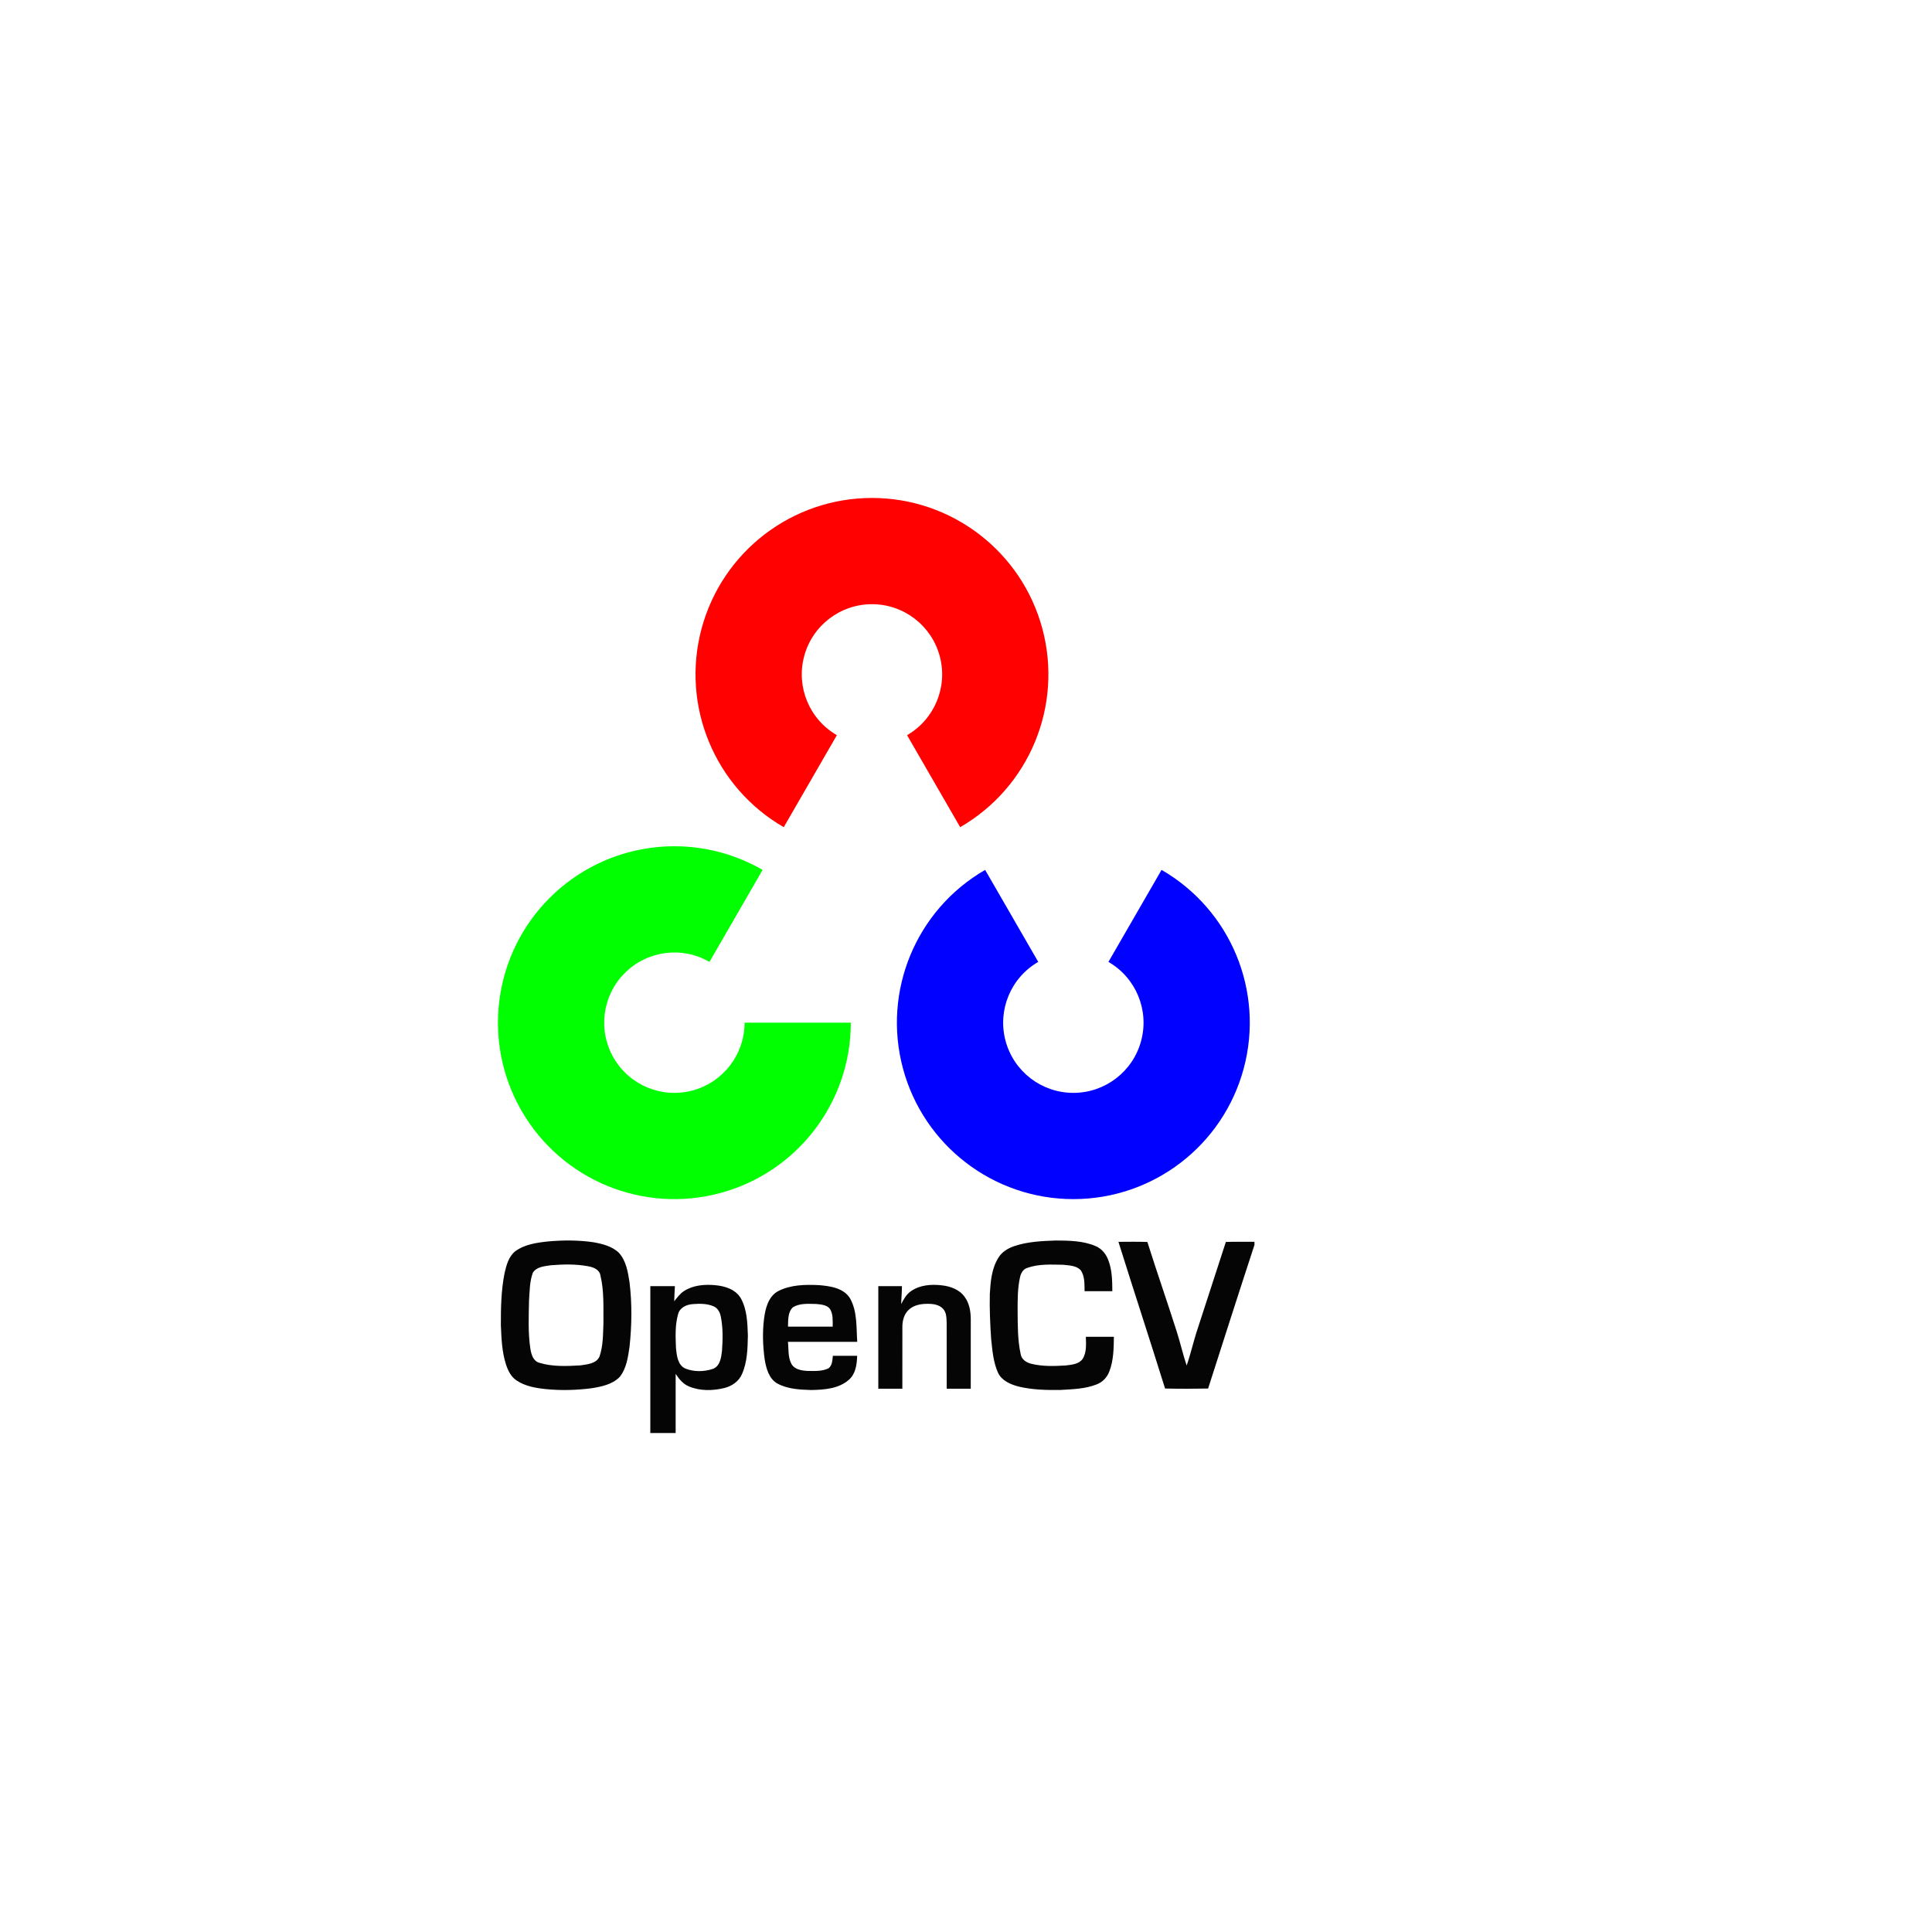
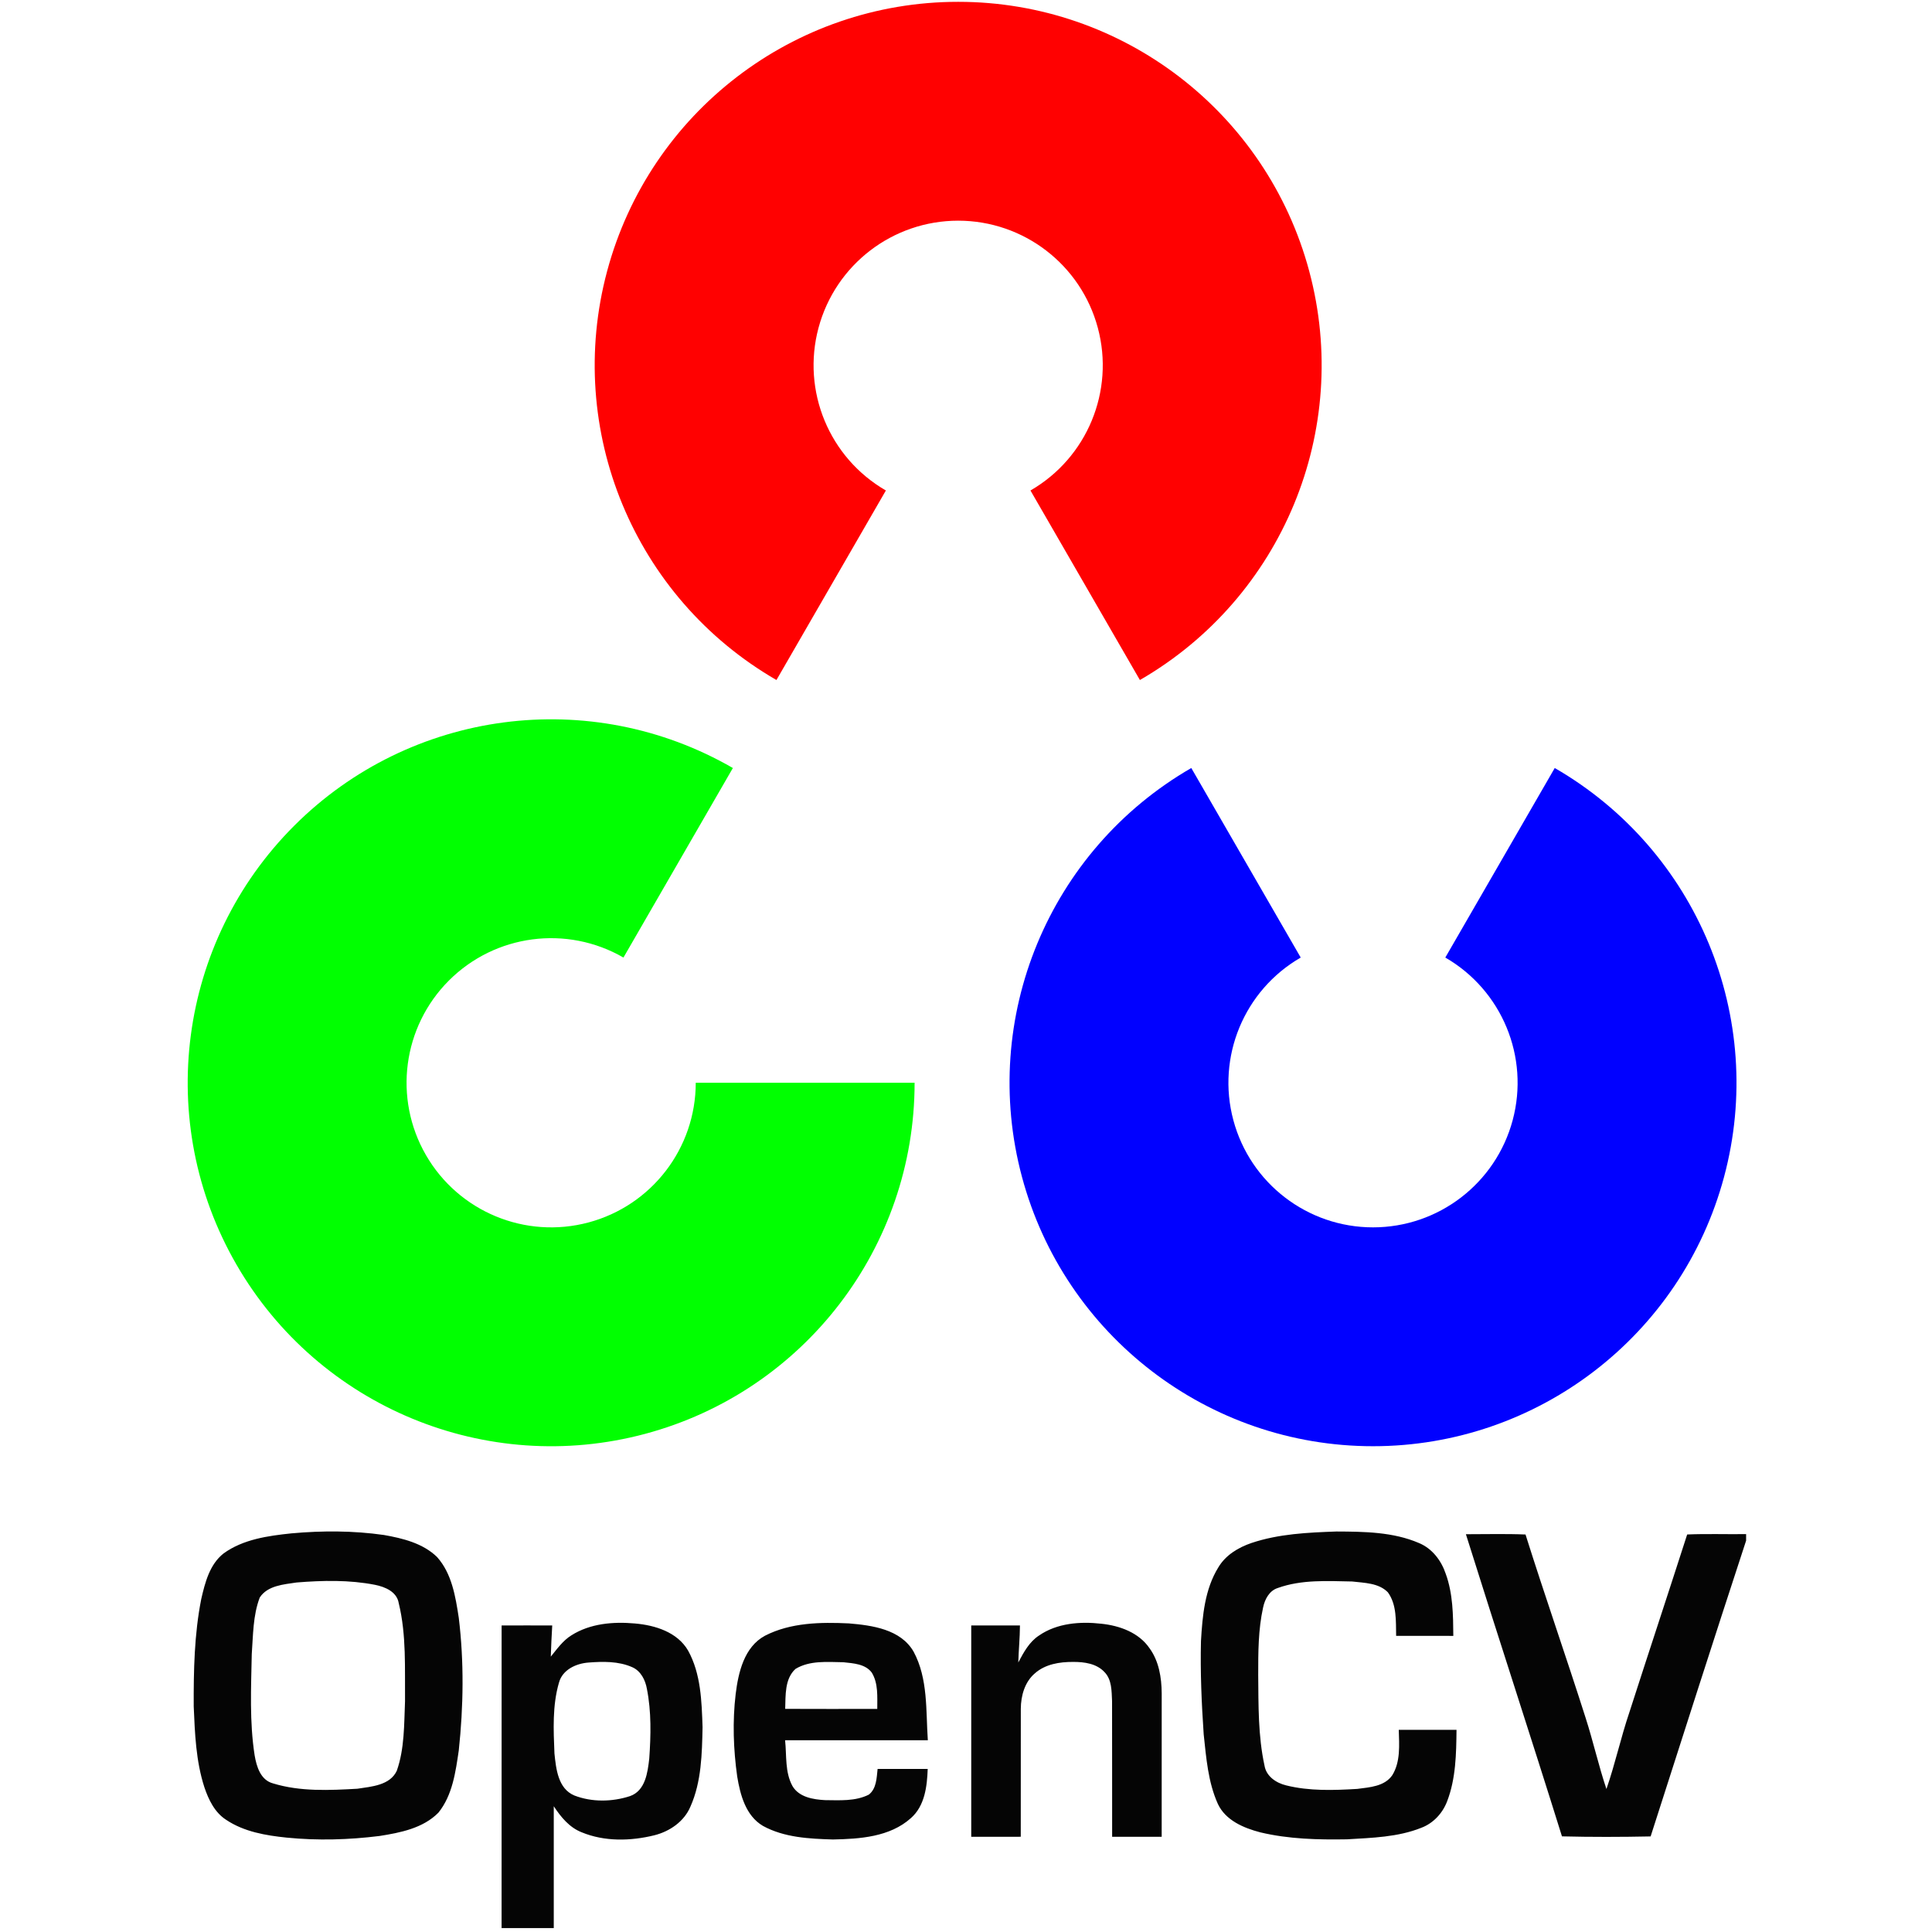
- <svg xmlns="http://www.w3.org/2000/svg" width="64px" height="64px" viewBox="-168.01 -168.01 653.02 653.02" version="1.1" preserveAspectRatio="xMidYMid" fill="#000000">
-   <g id="SVGRepo_bgCarrier" stroke-width="0" />
-   <g id="SVGRepo_tracerCarrier" stroke-linecap="round" stroke-linejoin="round" />
-   <g id="SVGRepo_iconCarrier">
-     <g>
-       <path d="M96.899,111.577 C73.524,98.082 62.128,70.57 69.114,44.499 C76.1,18.428 99.725,0.299 126.716,0.299 C153.706,0.299 177.332,18.428 184.318,44.499 C191.303,70.57 179.907,98.082 156.533,111.577 L138.578,80.479 C147.877,75.11 152.411,64.165 149.631,53.793 C146.852,43.421 137.453,36.209 126.716,36.209 C115.978,36.209 106.579,43.421 103.8,53.793 C101.021,64.165 105.555,75.11 114.854,80.479 L96.899,111.577 Z" fill="#FF0101"> </path>
-       <path d="M164.966,237.293 C141.591,223.797 130.195,196.285 137.181,170.214 C144.166,144.143 167.792,126.014 194.783,126.014 C221.773,126.014 245.399,144.143 252.384,170.214 C259.37,196.285 247.974,223.797 224.599,237.293 L206.645,206.194 C215.944,200.825 220.477,189.88 217.698,179.508 C214.919,169.136 205.52,161.924 194.783,161.924 C184.045,161.924 174.646,169.136 171.867,179.508 C169.088,189.88 173.621,200.825 182.921,206.194 L164.966,237.293 Z" fill="#0101FF" transform="translate(194.7826, 181.6536) rotate(180) translate(-194.7826, -181.6536) "> </path>
-       <path d="M119.567,177.659 C119.567,204.649 101.438,228.275 75.367,235.261 C49.297,242.246 21.784,230.85 8.289,207.476 C-5.207,184.101 -1.32,154.577 17.766,135.491 C36.851,116.406 66.375,112.519 89.75,126.014 L71.795,157.113 C62.496,151.744 50.75,153.291 43.158,160.883 C35.565,168.476 34.019,180.222 39.387,189.521 C44.756,198.82 55.702,203.354 66.073,200.575 C76.445,197.795 83.657,188.397 83.657,177.659 L119.567,177.659 Z" fill="#01FF01"> </path>
-       <path d="M17.329,251.591 C22.376,251.137 27.479,251.141 32.501,251.86 C35.596,252.408 38.879,253.209 41.204,255.465 C43.64,258.183 44.239,261.959 44.774,265.439 C45.652,272.661 45.549,279.986 44.774,287.212 C44.256,290.74 43.747,294.55 41.435,297.418 C38.914,299.978 35.189,300.706 31.773,301.245 C26.73,301.875 21.614,302.02 16.55,301.515 C13.121,301.164 9.542,300.56 6.623,298.604 C4.735,297.405 3.72,295.29 3.031,293.24 C1.648,288.967 1.473,284.43 1.284,279.978 C1.263,274.096 1.374,268.154 2.521,262.366 C3.142,259.664 3.896,256.694 6.177,254.891 C9.392,252.558 13.481,251.993 17.329,251.591 Z M18.164,259.652 C16.041,259.973 13.395,260.148 12.115,262.126 C10.998,265.076 11.036,268.295 10.809,271.399 C10.702,276.934 10.424,282.52 11.28,288.013 C11.597,289.866 12.248,292.075 14.307,292.619 C18.772,293.985 23.549,293.754 28.151,293.492 C30.446,293.141 33.49,292.944 34.607,290.543 C35.887,286.887 35.797,282.94 35.956,279.121 C35.904,273.753 36.204,268.282 34.92,263.029 C34.611,261.163 32.676,260.367 31.037,260.037 C26.807,259.206 22.441,259.309 18.164,259.652 Z M63.259,268.321 C66.325,266.373 70.13,266.056 73.666,266.377 C76.967,266.66 80.631,267.781 82.399,270.821 C84.51,274.635 84.63,279.143 84.775,283.398 C84.681,287.773 84.6,292.341 82.793,296.408 C81.762,298.878 79.39,300.496 76.851,301.134 C72.964,302.089 68.692,302.191 64.946,300.642 C62.921,299.85 61.521,298.129 60.361,296.365 L60.361,316.361 L51.799,316.361 C51.804,299.811 51.791,283.257 51.804,266.707 C54.573,266.694 57.343,266.694 60.109,266.707 C60.014,268.41 59.92,270.11 59.873,271.818 C60.901,270.564 61.855,269.185 63.259,268.321 Z M66.046,272.79 C64.009,272.948 61.791,273.959 61.213,276.09 C60.121,279.849 60.314,283.83 60.473,287.7 C60.738,290.222 61.05,293.471 63.735,294.601 C66.62,295.719 69.951,295.659 72.87,294.704 C75.396,293.814 75.764,290.843 76.029,288.548 C76.295,284.746 76.389,280.868 75.644,277.114 C75.392,275.658 74.642,274.155 73.221,273.543 C70.978,272.554 68.444,272.606 66.046,272.79 Z M95.02,268.385 C99.228,266.223 104.155,266.146 108.774,266.364 C112.619,266.685 117.285,267.327 119.404,271.005 C121.793,275.444 121.403,280.667 121.737,285.538 L98.316,285.538 C98.59,288.051 98.265,290.761 99.532,293.064 C100.615,294.884 102.914,295.256 104.857,295.363 C107.259,295.38 109.845,295.577 112.058,294.46 C113.325,293.467 113.334,291.703 113.496,290.247 C116.236,290.243 118.976,290.243 121.716,290.247 C121.613,293.107 121.245,296.309 118.95,298.321 C115.504,301.412 110.572,301.733 106.163,301.819 C102.272,301.703 98.162,301.506 94.677,299.588 C91.856,297.923 90.957,294.503 90.46,291.489 C89.831,287.011 89.673,282.448 90.208,277.953 C90.645,274.404 91.599,270.23 95.02,268.385 Z M100.024,273.834 C98.235,275.465 98.41,278.171 98.333,280.388 C103.367,280.414 108.402,280.401 113.441,280.393 C113.432,278.398 113.625,276.223 112.546,274.447 C111.488,273.008 109.506,272.914 107.88,272.738 C105.255,272.7 102.361,272.413 100.024,273.834 Z M139.969,268.363 C142.932,266.308 146.759,266.022 150.244,266.424 C153.21,266.737 156.353,267.867 158.104,270.427 C159.658,272.55 160.09,275.256 160.111,277.828 C160.098,285.68 160.116,293.527 160.107,301.378 C157.393,301.382 154.683,301.382 151.978,301.378 C151.965,293.951 151.986,286.527 151.965,279.104 C151.883,277.482 151.948,275.607 150.727,274.357 C149.426,272.948 147.384,272.674 145.565,272.687 C143.364,272.674 140.984,273.051 139.289,274.571 C137.632,275.983 137.003,278.261 136.994,280.367 C136.981,287.371 136.999,294.374 136.986,301.374 C134.276,301.382 131.566,301.382 128.86,301.378 C128.856,289.819 128.856,278.261 128.86,266.702 C131.523,266.694 134.19,266.698 136.853,266.702 C136.84,268.732 136.639,270.748 136.579,272.777 C137.452,271.137 138.368,269.408 139.969,268.363 Z M174.829,253.175 C179.316,251.668 184.097,251.454 188.789,251.287 C193.336,251.308 198.087,251.351 202.334,253.183 C204.492,254.082 205.986,256.051 206.714,258.226 C207.899,261.475 207.934,264.994 207.959,268.415 C204.83,268.415 201.701,268.423 198.576,268.41 C198.524,266.005 198.708,263.308 197.218,261.261 C195.712,259.72 193.357,259.724 191.358,259.489 C187.291,259.412 183.057,259.151 179.161,260.555 C177.757,261 177.03,262.404 176.747,263.757 C175.946,267.387 175.942,271.133 175.946,274.836 C175.994,279.785 175.917,284.806 176.974,289.674 C177.252,291.455 178.892,292.551 180.536,292.944 C184.337,293.891 188.306,293.754 192.188,293.522 C194.213,293.257 196.679,293.124 197.951,291.266 C199.308,289.049 199.081,286.322 199.008,283.83 C202.167,283.818 205.322,283.822 208.482,283.83 C208.443,287.765 208.375,291.827 206.945,295.552 C206.208,297.499 204.689,299.152 202.719,299.897 C198.854,301.446 194.616,301.545 190.515,301.793 C185.758,301.875 180.942,301.759 176.293,300.65 C173.566,299.94 170.587,298.689 169.324,295.98 C167.71,292.397 167.415,288.411 166.999,284.554 C166.653,279.46 166.43,274.357 166.554,269.254 C166.798,265.123 167.175,260.769 169.405,257.169 C170.591,255.165 172.672,253.911 174.829,253.175 Z M210.023,251.732 C213.285,251.736 216.547,251.642 219.805,251.779 C222.977,261.843 226.462,271.805 229.664,281.857 C230.909,285.718 231.791,289.691 233.08,293.54 C234.523,289.387 235.447,285.072 236.86,280.911 C239.989,271.189 243.204,261.497 246.329,251.775 C249.549,251.638 252.776,251.758 256,251.715 L256,252.781 C250.7,268.933 245.525,285.127 240.332,301.318 C235.486,301.416 230.631,301.429 225.785,301.309 C220.622,284.755 215.211,268.278 210.023,251.732 Z" fill="#050505"> </path>
-     </g>
+ <svg xmlns="http://www.w3.org/2000/svg" width="800px" height="800px" viewBox="-30.5 0 317 317" version="1.1" preserveAspectRatio="xMidYMid">
+   <g>
+     <path d="M96.899,111.577 C73.524,98.082 62.128,70.57 69.114,44.499 C76.1,18.428 99.725,0.299 126.716,0.299 C153.706,0.299 177.332,18.428 184.318,44.499 C191.303,70.57 179.907,98.082 156.533,111.577 L138.578,80.479 C147.877,75.11 152.411,64.165 149.631,53.793 C146.852,43.421 137.453,36.209 126.716,36.209 C115.978,36.209 106.579,43.421 103.8,53.793 C101.021,64.165 105.555,75.11 114.854,80.479 L96.899,111.577 Z" fill="#FF0101">
+ 
+ </path>
+     <path d="M164.966,237.293 C141.591,223.797 130.195,196.285 137.181,170.214 C144.166,144.143 167.792,126.014 194.783,126.014 C221.773,126.014 245.399,144.143 252.384,170.214 C259.37,196.285 247.974,223.797 224.599,237.293 L206.645,206.194 C215.944,200.825 220.477,189.88 217.698,179.508 C214.919,169.136 205.52,161.924 194.783,161.924 C184.045,161.924 174.646,169.136 171.867,179.508 C169.088,189.88 173.621,200.825 182.921,206.194 L164.966,237.293 Z" fill="#0101FF" transform="translate(194.7826, 181.6536) rotate(180) translate(-194.7826, -181.6536) ">
+ 
+ </path>
+     <path d="M119.567,177.659 C119.567,204.649 101.438,228.275 75.367,235.261 C49.297,242.246 21.784,230.85 8.289,207.476 C-5.207,184.101 -1.32,154.577 17.766,135.491 C36.851,116.406 66.375,112.519 89.75,126.014 L71.795,157.113 C62.496,151.744 50.75,153.291 43.158,160.883 C35.565,168.476 34.019,180.222 39.387,189.521 C44.756,198.82 55.702,203.354 66.073,200.575 C76.445,197.795 83.657,188.397 83.657,177.659 L119.567,177.659 Z" fill="#01FF01">
+ 
+ </path>
+     <path d="M17.329,251.591 C22.376,251.137 27.479,251.141 32.501,251.86 C35.596,252.408 38.879,253.209 41.204,255.465 C43.64,258.183 44.239,261.959 44.774,265.439 C45.652,272.661 45.549,279.986 44.774,287.212 C44.256,290.74 43.747,294.55 41.435,297.418 C38.914,299.978 35.189,300.706 31.773,301.245 C26.73,301.875 21.614,302.02 16.55,301.515 C13.121,301.164 9.542,300.56 6.623,298.604 C4.735,297.405 3.72,295.29 3.031,293.24 C1.648,288.967 1.473,284.43 1.284,279.978 C1.263,274.096 1.374,268.154 2.521,262.366 C3.142,259.664 3.896,256.694 6.177,254.891 C9.392,252.558 13.481,251.993 17.329,251.591 Z M18.164,259.652 C16.041,259.973 13.395,260.148 12.115,262.126 C10.998,265.076 11.036,268.295 10.809,271.399 C10.702,276.934 10.424,282.52 11.28,288.013 C11.597,289.866 12.248,292.075 14.307,292.619 C18.772,293.985 23.549,293.754 28.151,293.492 C30.446,293.141 33.49,292.944 34.607,290.543 C35.887,286.887 35.797,282.94 35.956,279.121 C35.904,273.753 36.204,268.282 34.92,263.029 C34.611,261.163 32.676,260.367 31.037,260.037 C26.807,259.206 22.441,259.309 18.164,259.652 Z M63.259,268.321 C66.325,266.373 70.13,266.056 73.666,266.377 C76.967,266.66 80.631,267.781 82.399,270.821 C84.51,274.635 84.63,279.143 84.775,283.398 C84.681,287.773 84.6,292.341 82.793,296.408 C81.762,298.878 79.39,300.496 76.851,301.134 C72.964,302.089 68.692,302.191 64.946,300.642 C62.921,299.85 61.521,298.129 60.361,296.365 L60.361,316.361 L51.799,316.361 C51.804,299.811 51.791,283.257 51.804,266.707 C54.573,266.694 57.343,266.694 60.109,266.707 C60.014,268.41 59.92,270.11 59.873,271.818 C60.901,270.564 61.855,269.185 63.259,268.321 Z M66.046,272.79 C64.009,272.948 61.791,273.959 61.213,276.09 C60.121,279.849 60.314,283.83 60.473,287.7 C60.738,290.222 61.05,293.471 63.735,294.601 C66.62,295.719 69.951,295.659 72.87,294.704 C75.396,293.814 75.764,290.843 76.029,288.548 C76.295,284.746 76.389,280.868 75.644,277.114 C75.392,275.658 74.642,274.155 73.221,273.543 C70.978,272.554 68.444,272.606 66.046,272.79 Z M95.02,268.385 C99.228,266.223 104.155,266.146 108.774,266.364 C112.619,266.685 117.285,267.327 119.404,271.005 C121.793,275.444 121.403,280.667 121.737,285.538 L98.316,285.538 C98.59,288.051 98.265,290.761 99.532,293.064 C100.615,294.884 102.914,295.256 104.857,295.363 C107.259,295.38 109.845,295.577 112.058,294.46 C113.325,293.467 113.334,291.703 113.496,290.247 C116.236,290.243 118.976,290.243 121.716,290.247 C121.613,293.107 121.245,296.309 118.95,298.321 C115.504,301.412 110.572,301.733 106.163,301.819 C102.272,301.703 98.162,301.506 94.677,299.588 C91.856,297.923 90.957,294.503 90.46,291.489 C89.831,287.011 89.673,282.448 90.208,277.953 C90.645,274.404 91.599,270.23 95.02,268.385 Z M100.024,273.834 C98.235,275.465 98.41,278.171 98.333,280.388 C103.367,280.414 108.402,280.401 113.441,280.393 C113.432,278.398 113.625,276.223 112.546,274.447 C111.488,273.008 109.506,272.914 107.88,272.738 C105.255,272.7 102.361,272.413 100.024,273.834 Z M139.969,268.363 C142.932,266.308 146.759,266.022 150.244,266.424 C153.21,266.737 156.353,267.867 158.104,270.427 C159.658,272.55 160.09,275.256 160.111,277.828 C160.098,285.68 160.116,293.527 160.107,301.378 C157.393,301.382 154.683,301.382 151.978,301.378 C151.965,293.951 151.986,286.527 151.965,279.104 C151.883,277.482 151.948,275.607 150.727,274.357 C149.426,272.948 147.384,272.674 145.565,272.687 C143.364,272.674 140.984,273.051 139.289,274.571 C137.632,275.983 137.003,278.261 136.994,280.367 C136.981,287.371 136.999,294.374 136.986,301.374 C134.276,301.382 131.566,301.382 128.86,301.378 C128.856,289.819 128.856,278.261 128.86,266.702 C131.523,266.694 134.19,266.698 136.853,266.702 C136.84,268.732 136.639,270.748 136.579,272.777 C137.452,271.137 138.368,269.408 139.969,268.363 Z M174.829,253.175 C179.316,251.668 184.097,251.454 188.789,251.287 C193.336,251.308 198.087,251.351 202.334,253.183 C204.492,254.082 205.986,256.051 206.714,258.226 C207.899,261.475 207.934,264.994 207.959,268.415 C204.83,268.415 201.701,268.423 198.576,268.41 C198.524,266.005 198.708,263.308 197.218,261.261 C195.712,259.72 193.357,259.724 191.358,259.489 C187.291,259.412 183.057,259.151 179.161,260.555 C177.757,261 177.03,262.404 176.747,263.757 C175.946,267.387 175.942,271.133 175.946,274.836 C175.994,279.785 175.917,284.806 176.974,289.674 C177.252,291.455 178.892,292.551 180.536,292.944 C184.337,293.891 188.306,293.754 192.188,293.522 C194.213,293.257 196.679,293.124 197.951,291.266 C199.308,289.049 199.081,286.322 199.008,283.83 C202.167,283.818 205.322,283.822 208.482,283.83 C208.443,287.765 208.375,291.827 206.945,295.552 C206.208,297.499 204.689,299.152 202.719,299.897 C198.854,301.446 194.616,301.545 190.515,301.793 C185.758,301.875 180.942,301.759 176.293,300.65 C173.566,299.94 170.587,298.689 169.324,295.98 C167.71,292.397 167.415,288.411 166.999,284.554 C166.653,279.46 166.43,274.357 166.554,269.254 C166.798,265.123 167.175,260.769 169.405,257.169 C170.591,255.165 172.672,253.911 174.829,253.175 Z M210.023,251.732 C213.285,251.736 216.547,251.642 219.805,251.779 C222.977,261.843 226.462,271.805 229.664,281.857 C230.909,285.718 231.791,289.691 233.08,293.54 C234.523,289.387 235.447,285.072 236.86,280.911 C239.989,271.189 243.204,261.497 246.329,251.775 C249.549,251.638 252.776,251.758 256,251.715 L256,252.781 C250.7,268.933 245.525,285.127 240.332,301.318 C235.486,301.416 230.631,301.429 225.785,301.309 C220.622,284.755 215.211,268.278 210.023,251.732 Z" fill="#050505">
+ 
+ </path>
  </g>
</svg>
